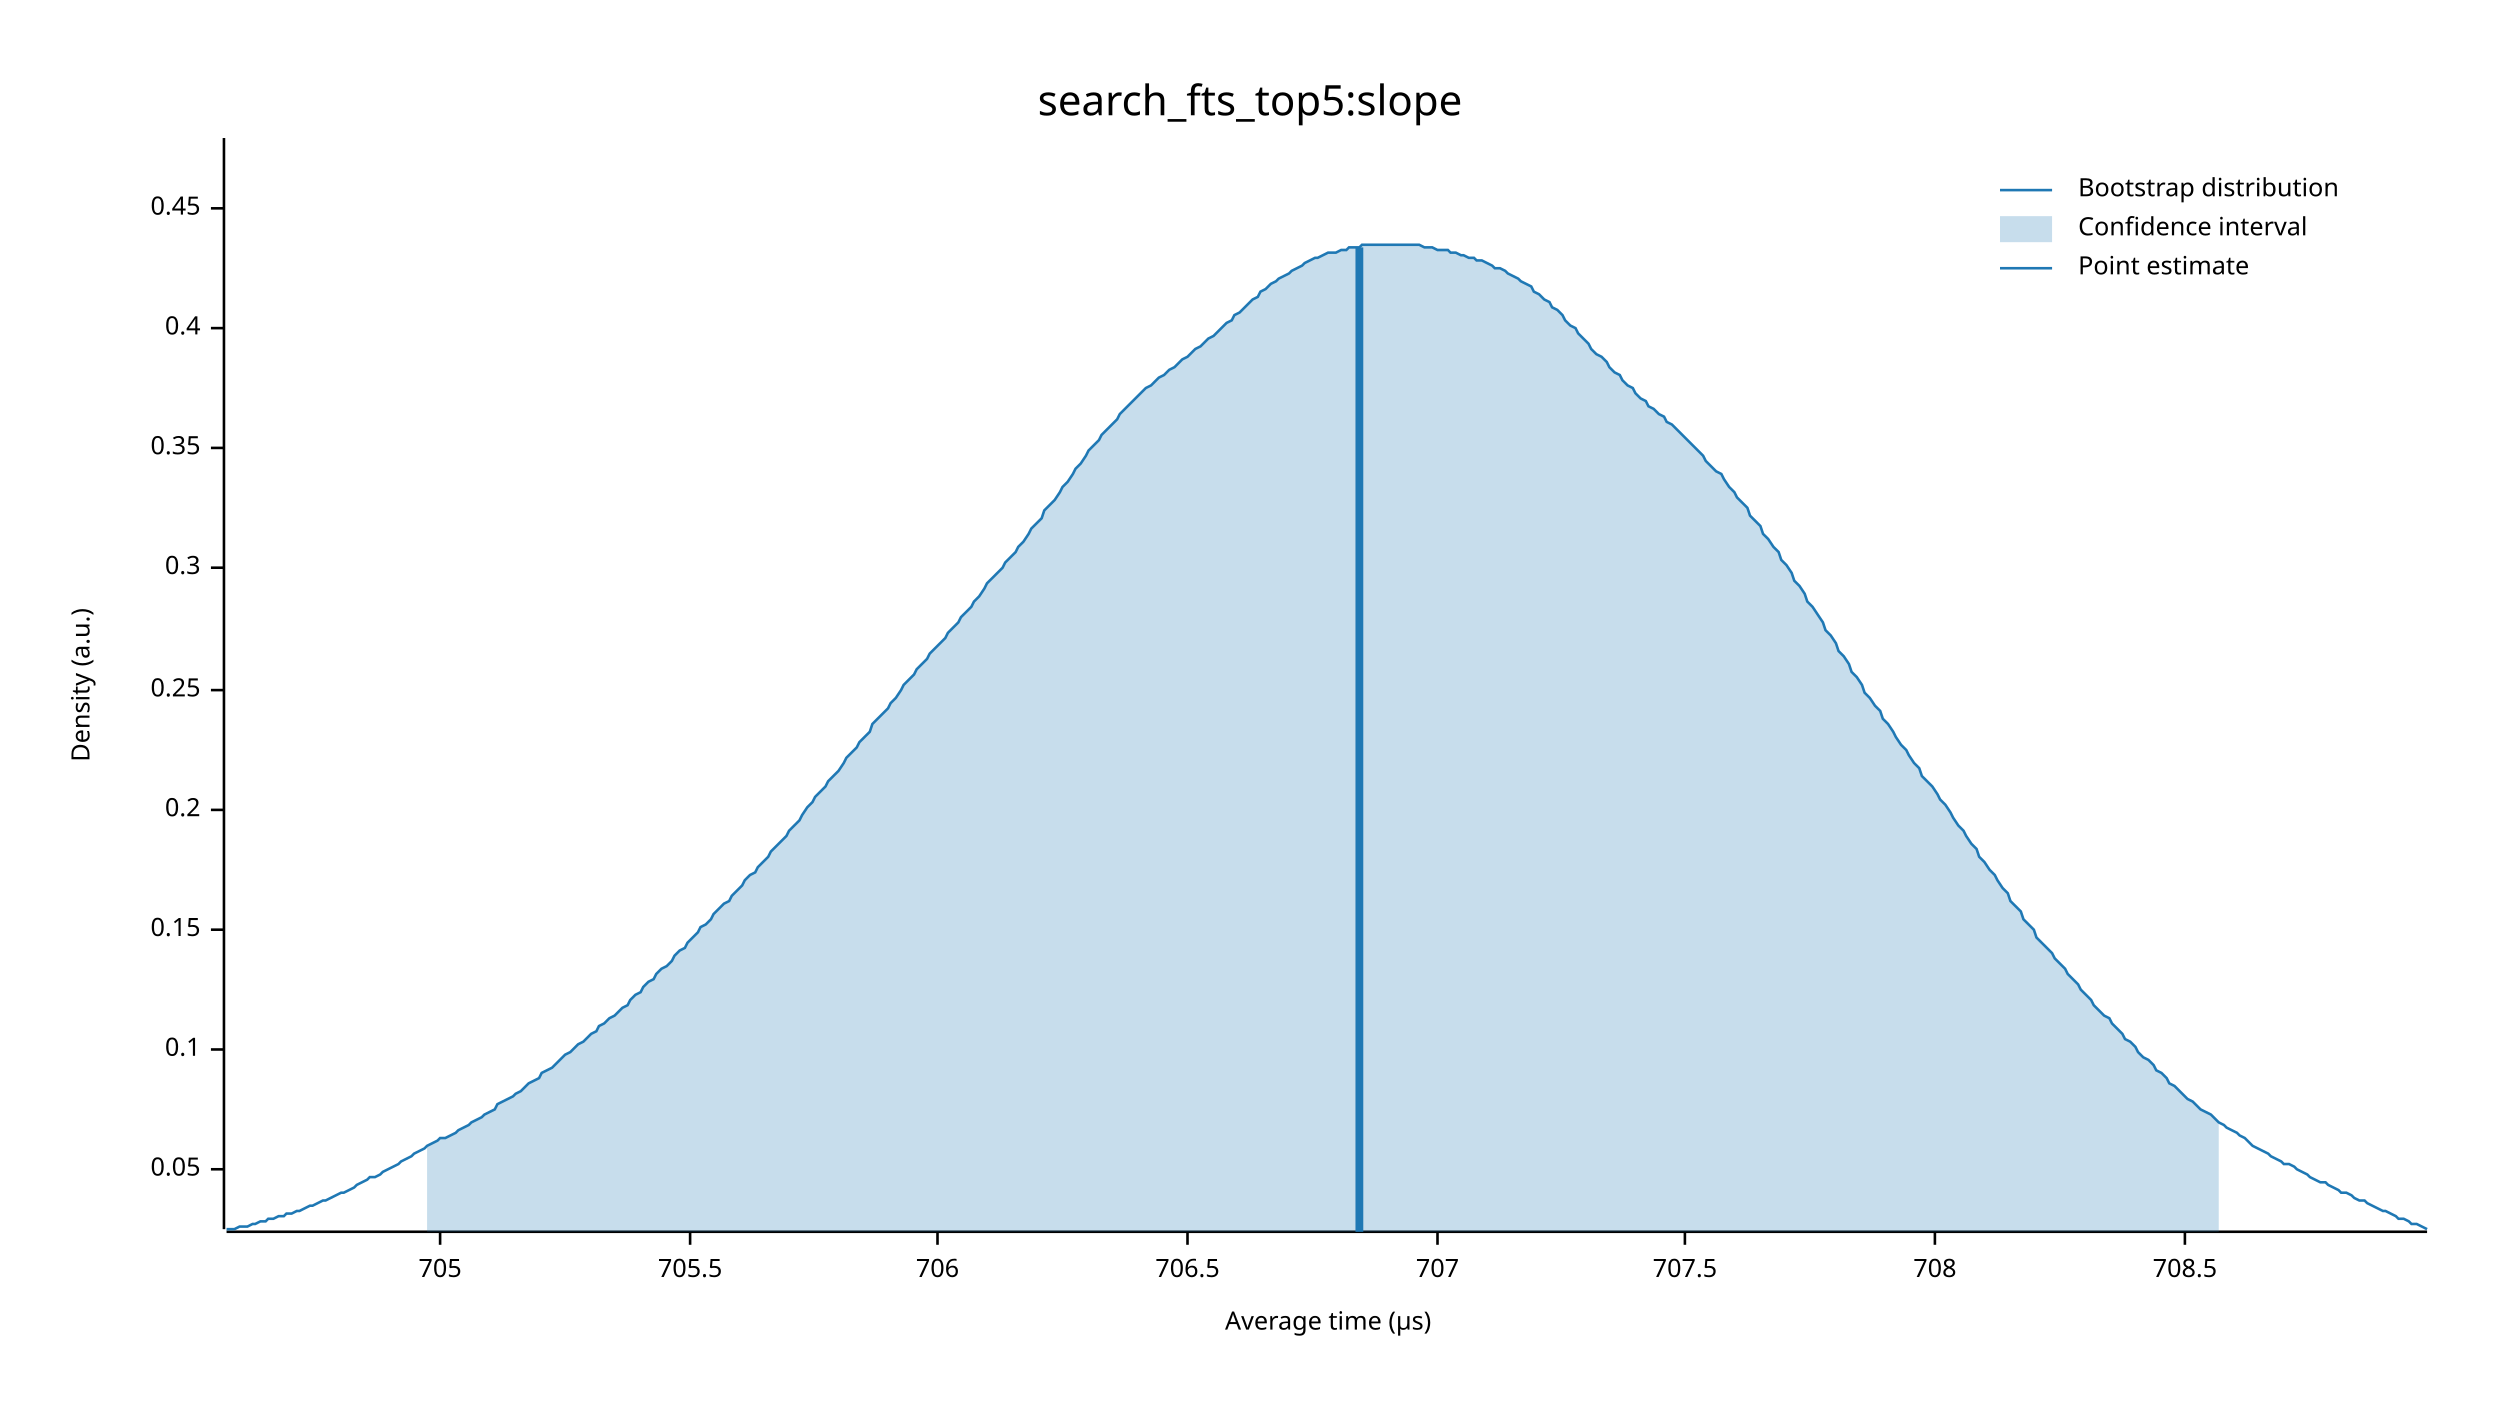
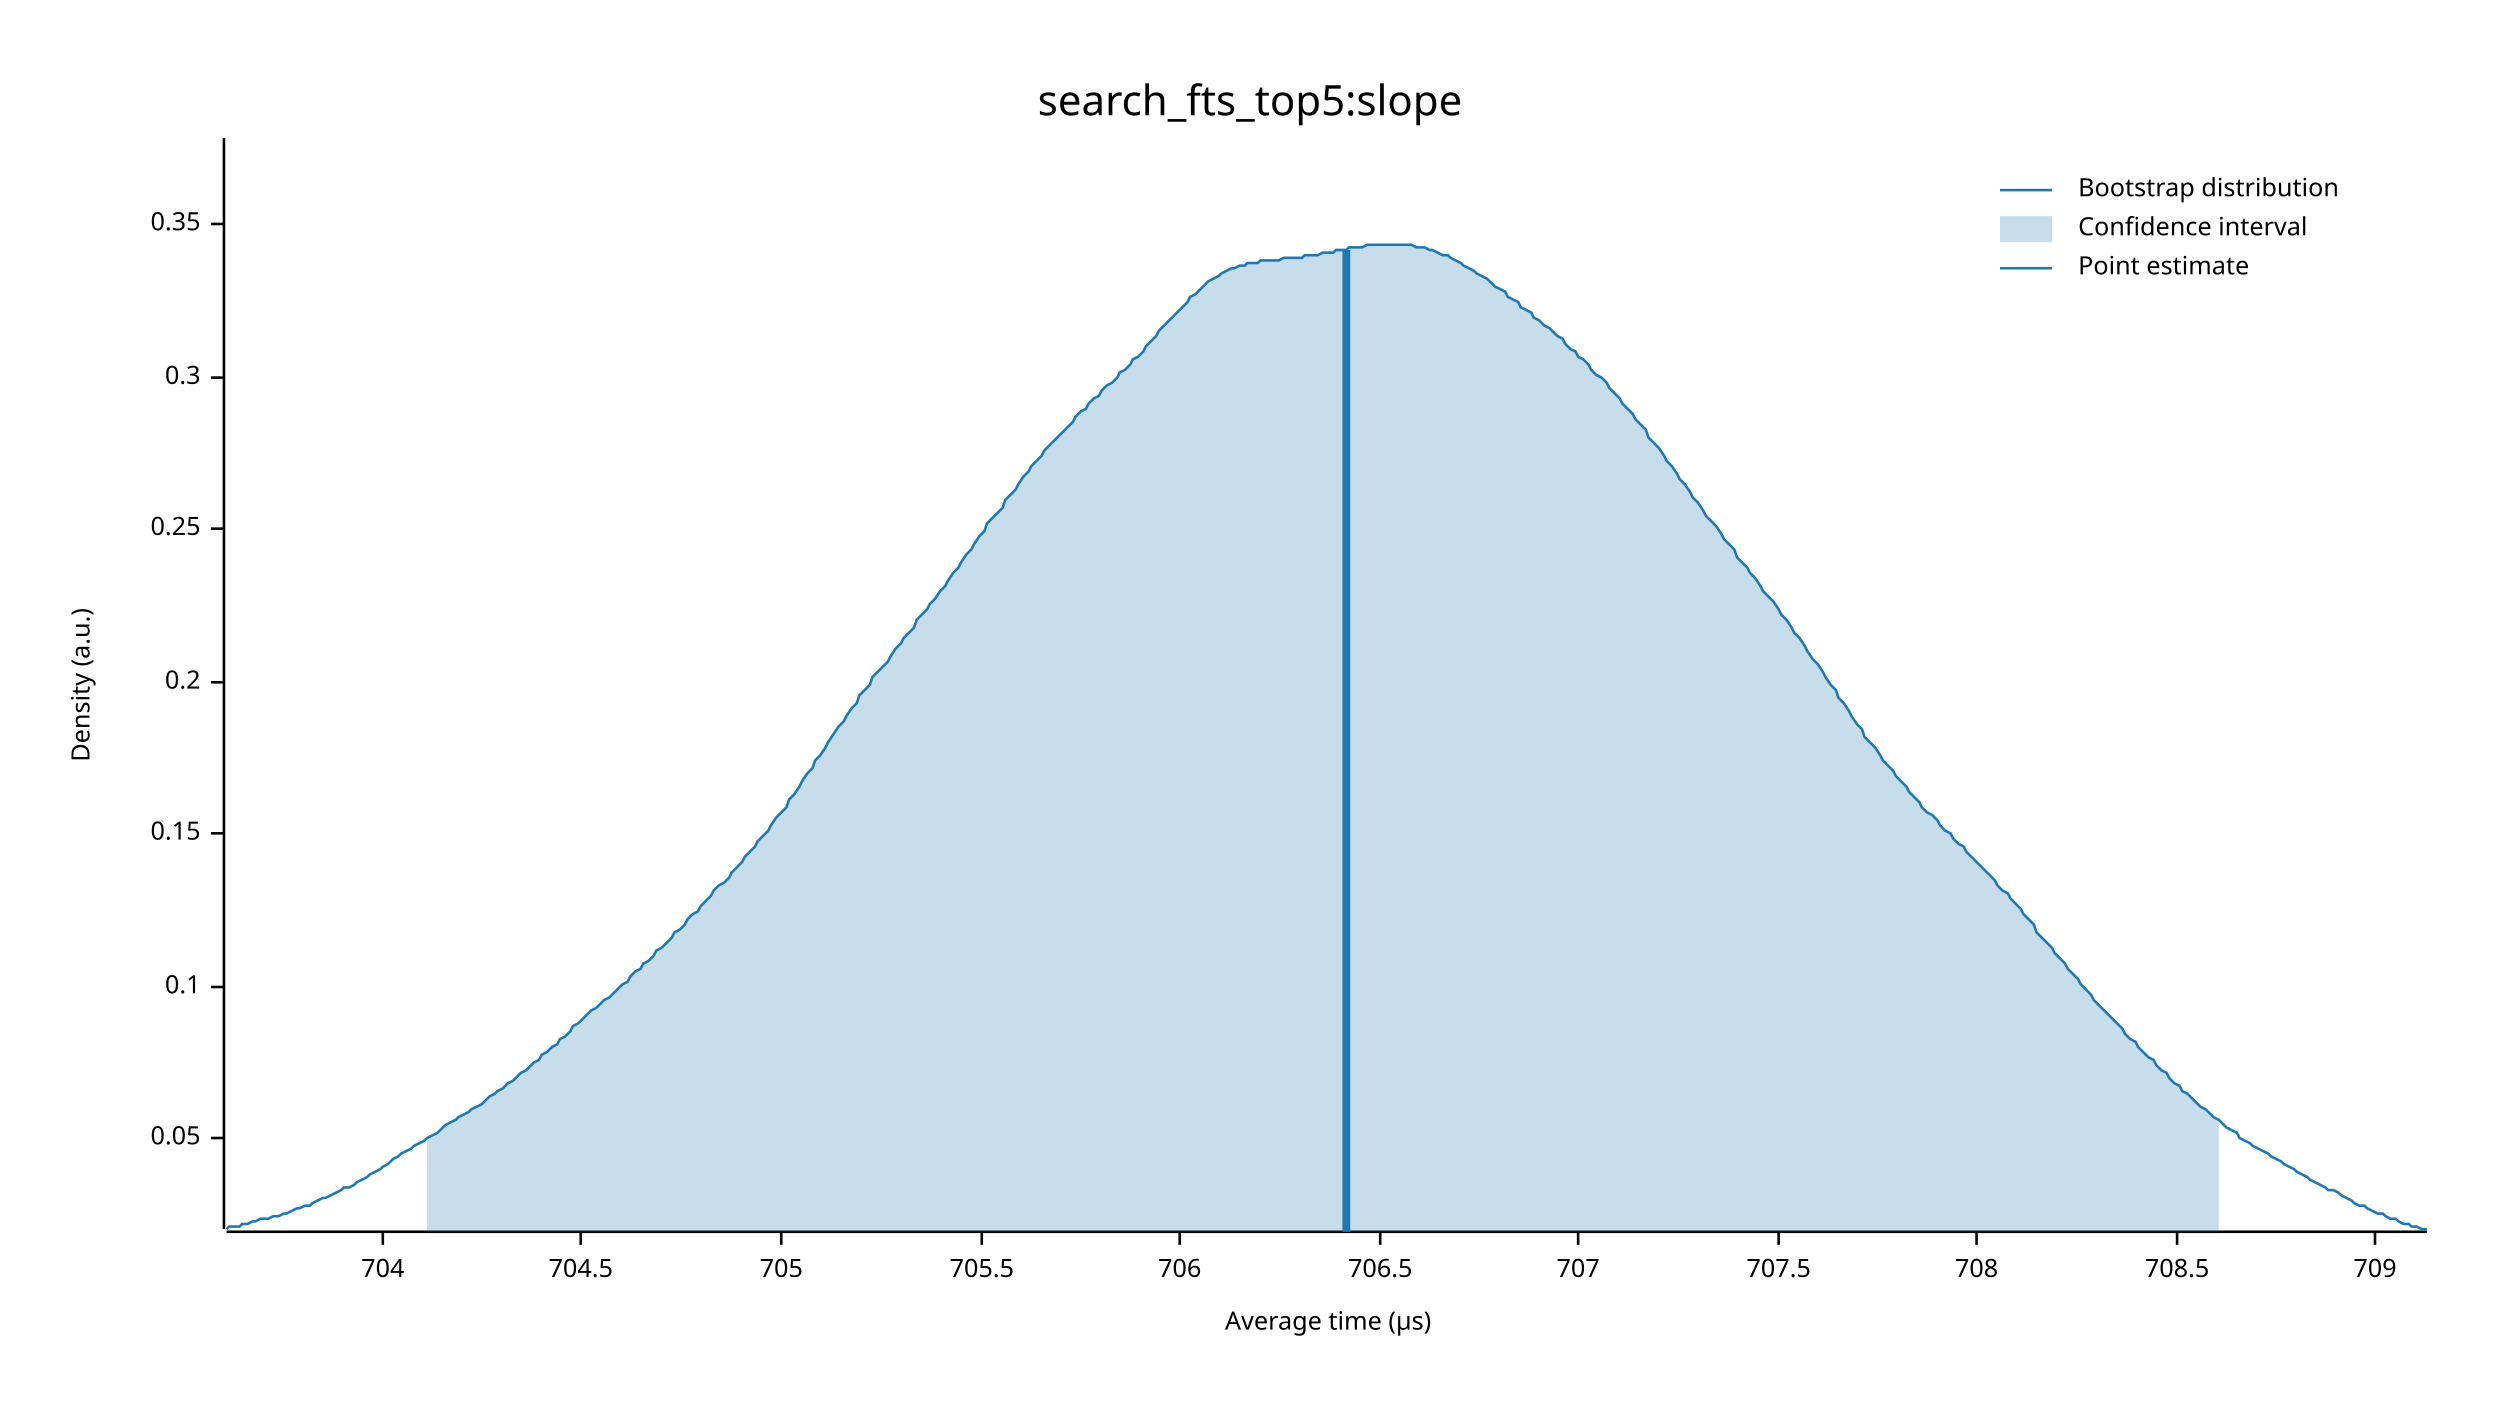
<svg xmlns="http://www.w3.org/2000/svg" width="960" height="540" viewBox="0 0 960 540">
  <text x="480" y="32" dy="0.76em" text-anchor="middle" font-family="sans-serif" font-size="16.129" opacity="1" fill="#000000">
search_fts_top5:slope
</text>
  <text x="27" y="263" dy="0.76em" text-anchor="middle" font-family="sans-serif" font-size="9.677" opacity="1" fill="#000000" transform="rotate(270, 27, 263)">
Density (a.u.)
</text>
  <text x="510" y="513" dy="-0.5ex" text-anchor="middle" font-family="sans-serif" font-size="9.677" opacity="1" fill="#000000">
Average time (µs)
</text>
  <polyline fill="none" opacity="1" stroke="#000000" stroke-width="1" points="86,53 86,472 " />
-   <text x="77" y="449" dy="0.5ex" text-anchor="end" font-family="sans-serif" font-size="9.677" opacity="1" fill="#000000">
+   <text x="77" y="437" dy="0.5ex" text-anchor="end" font-family="sans-serif" font-size="9.677" opacity="1" fill="#000000">
0.05
</text>
-   <polyline fill="none" opacity="1" stroke="#000000" stroke-width="1" points="81,449 86,449 " />
-   <text x="77" y="403" dy="0.5ex" text-anchor="end" font-family="sans-serif" font-size="9.677" opacity="1" fill="#000000">
+   <polyline fill="none" opacity="1" stroke="#000000" stroke-width="1" points="81,437 86,437 " />
+   <text x="77" y="379" dy="0.5ex" text-anchor="end" font-family="sans-serif" font-size="9.677" opacity="1" fill="#000000">
0.1
</text>
-   <polyline fill="none" opacity="1" stroke="#000000" stroke-width="1" points="81,403 86,403 " />
-   <text x="77" y="357" dy="0.5ex" text-anchor="end" font-family="sans-serif" font-size="9.677" opacity="1" fill="#000000">
+   <polyline fill="none" opacity="1" stroke="#000000" stroke-width="1" points="81,379 86,379 " />
+   <text x="77" y="320" dy="0.5ex" text-anchor="end" font-family="sans-serif" font-size="9.677" opacity="1" fill="#000000">
0.15
</text>
-   <polyline fill="none" opacity="1" stroke="#000000" stroke-width="1" points="81,357 86,357 " />
-   <text x="77" y="311" dy="0.5ex" text-anchor="end" font-family="sans-serif" font-size="9.677" opacity="1" fill="#000000">
+   <polyline fill="none" opacity="1" stroke="#000000" stroke-width="1" points="81,320 86,320 " />
+   <text x="77" y="262" dy="0.5ex" text-anchor="end" font-family="sans-serif" font-size="9.677" opacity="1" fill="#000000">
0.2
</text>
-   <polyline fill="none" opacity="1" stroke="#000000" stroke-width="1" points="81,311 86,311 " />
-   <text x="77" y="265" dy="0.5ex" text-anchor="end" font-family="sans-serif" font-size="9.677" opacity="1" fill="#000000">
+   <polyline fill="none" opacity="1" stroke="#000000" stroke-width="1" points="81,262 86,262 " />
+   <text x="77" y="203" dy="0.5ex" text-anchor="end" font-family="sans-serif" font-size="9.677" opacity="1" fill="#000000">
0.25
</text>
-   <polyline fill="none" opacity="1" stroke="#000000" stroke-width="1" points="81,265 86,265 " />
-   <text x="77" y="218" dy="0.5ex" text-anchor="end" font-family="sans-serif" font-size="9.677" opacity="1" fill="#000000">
+   <polyline fill="none" opacity="1" stroke="#000000" stroke-width="1" points="81,203 86,203 " />
+   <text x="77" y="145" dy="0.5ex" text-anchor="end" font-family="sans-serif" font-size="9.677" opacity="1" fill="#000000">
0.3
</text>
-   <polyline fill="none" opacity="1" stroke="#000000" stroke-width="1" points="81,218 86,218 " />
-   <text x="77" y="172" dy="0.5ex" text-anchor="end" font-family="sans-serif" font-size="9.677" opacity="1" fill="#000000">
+   <polyline fill="none" opacity="1" stroke="#000000" stroke-width="1" points="81,145 86,145 " />
+   <text x="77" y="86" dy="0.5ex" text-anchor="end" font-family="sans-serif" font-size="9.677" opacity="1" fill="#000000">
0.35
</text>
-   <polyline fill="none" opacity="1" stroke="#000000" stroke-width="1" points="81,172 86,172 " />
-   <text x="77" y="126" dy="0.5ex" text-anchor="end" font-family="sans-serif" font-size="9.677" opacity="1" fill="#000000">
- 0.4
+   <polyline fill="none" opacity="1" stroke="#000000" stroke-width="1" points="81,86 86,86 " />
+   <polyline fill="none" opacity="1" stroke="#000000" stroke-width="1" points="87,473 932,473 " />
+   <text x="147" y="483" dy="0.76em" text-anchor="middle" font-family="sans-serif" font-size="9.677" opacity="1" fill="#000000">
+ 704
</text>
-   <polyline fill="none" opacity="1" stroke="#000000" stroke-width="1" points="81,126 86,126 " />
-   <text x="77" y="80" dy="0.5ex" text-anchor="end" font-family="sans-serif" font-size="9.677" opacity="1" fill="#000000">
- 0.45
+   <polyline fill="none" opacity="1" stroke="#000000" stroke-width="1" points="147,473 147,478 " />
+   <text x="223" y="483" dy="0.76em" text-anchor="middle" font-family="sans-serif" font-size="9.677" opacity="1" fill="#000000">
+ 704.5
</text>
-   <polyline fill="none" opacity="1" stroke="#000000" stroke-width="1" points="81,80 86,80 " />
-   <polyline fill="none" opacity="1" stroke="#000000" stroke-width="1" points="87,473 932,473 " />
-   <text x="169" y="483" dy="0.76em" text-anchor="middle" font-family="sans-serif" font-size="9.677" opacity="1" fill="#000000">
+   <polyline fill="none" opacity="1" stroke="#000000" stroke-width="1" points="223,473 223,478 " />
+   <text x="300" y="483" dy="0.76em" text-anchor="middle" font-family="sans-serif" font-size="9.677" opacity="1" fill="#000000">
705
</text>
-   <polyline fill="none" opacity="1" stroke="#000000" stroke-width="1" points="169,473 169,478 " />
-   <text x="265" y="483" dy="0.76em" text-anchor="middle" font-family="sans-serif" font-size="9.677" opacity="1" fill="#000000">
+   <polyline fill="none" opacity="1" stroke="#000000" stroke-width="1" points="300,473 300,478 " />
+   <text x="377" y="483" dy="0.76em" text-anchor="middle" font-family="sans-serif" font-size="9.677" opacity="1" fill="#000000">
705.5
</text>
-   <polyline fill="none" opacity="1" stroke="#000000" stroke-width="1" points="265,473 265,478 " />
-   <text x="360" y="483" dy="0.76em" text-anchor="middle" font-family="sans-serif" font-size="9.677" opacity="1" fill="#000000">
+   <polyline fill="none" opacity="1" stroke="#000000" stroke-width="1" points="377,473 377,478 " />
+   <text x="453" y="483" dy="0.76em" text-anchor="middle" font-family="sans-serif" font-size="9.677" opacity="1" fill="#000000">
706
</text>
-   <polyline fill="none" opacity="1" stroke="#000000" stroke-width="1" points="360,473 360,478 " />
-   <text x="456" y="483" dy="0.76em" text-anchor="middle" font-family="sans-serif" font-size="9.677" opacity="1" fill="#000000">
+   <polyline fill="none" opacity="1" stroke="#000000" stroke-width="1" points="453,473 453,478 " />
+   <text x="530" y="483" dy="0.76em" text-anchor="middle" font-family="sans-serif" font-size="9.677" opacity="1" fill="#000000">
706.5
</text>
-   <polyline fill="none" opacity="1" stroke="#000000" stroke-width="1" points="456,473 456,478 " />
-   <text x="552" y="483" dy="0.76em" text-anchor="middle" font-family="sans-serif" font-size="9.677" opacity="1" fill="#000000">
+   <polyline fill="none" opacity="1" stroke="#000000" stroke-width="1" points="530,473 530,478 " />
+   <text x="606" y="483" dy="0.76em" text-anchor="middle" font-family="sans-serif" font-size="9.677" opacity="1" fill="#000000">
707
</text>
-   <polyline fill="none" opacity="1" stroke="#000000" stroke-width="1" points="552,473 552,478 " />
-   <text x="647" y="483" dy="0.76em" text-anchor="middle" font-family="sans-serif" font-size="9.677" opacity="1" fill="#000000">
+   <polyline fill="none" opacity="1" stroke="#000000" stroke-width="1" points="606,473 606,478 " />
+   <text x="683" y="483" dy="0.76em" text-anchor="middle" font-family="sans-serif" font-size="9.677" opacity="1" fill="#000000">
707.5
</text>
-   <polyline fill="none" opacity="1" stroke="#000000" stroke-width="1" points="647,473 647,478 " />
-   <text x="743" y="483" dy="0.76em" text-anchor="middle" font-family="sans-serif" font-size="9.677" opacity="1" fill="#000000">
+   <polyline fill="none" opacity="1" stroke="#000000" stroke-width="1" points="683,473 683,478 " />
+   <text x="759" y="483" dy="0.76em" text-anchor="middle" font-family="sans-serif" font-size="9.677" opacity="1" fill="#000000">
708
</text>
-   <polyline fill="none" opacity="1" stroke="#000000" stroke-width="1" points="743,473 743,478 " />
-   <text x="839" y="483" dy="0.76em" text-anchor="middle" font-family="sans-serif" font-size="9.677" opacity="1" fill="#000000">
+   <polyline fill="none" opacity="1" stroke="#000000" stroke-width="1" points="759,473 759,478 " />
+   <text x="836" y="483" dy="0.76em" text-anchor="middle" font-family="sans-serif" font-size="9.677" opacity="1" fill="#000000">
708.5
</text>
-   <polyline fill="none" opacity="1" stroke="#000000" stroke-width="1" points="839,473 839,478 " />
-   <polyline fill="none" opacity="1" stroke="#1F78B4" stroke-width="1" points="87,472 88,472 90,472 92,471 93,471 95,471 97,470 98,470 100,469 102,469 103,468 105,468 107,467 109,467 110,466 112,466 114,465 115,465 117,464 119,463 120,463 122,462 124,461 125,461 127,460 129,459 131,458 132,458 134,457 136,456 137,455 139,454 141,453 142,452 144,452 146,451 147,450 149,449 151,448 153,447 154,446 156,445 158,444 159,443 161,442 163,441 164,440 166,439 168,438 169,437 171,437 173,436 175,435 176,434 178,433 180,432 181,431 183,430 185,429 186,428 188,427 190,426 191,424 193,423 195,422 197,421 198,420 200,419 202,417 203,416 205,415 207,414 208,412 210,411 212,410 214,408 215,407 217,405 219,404 220,403 222,401 224,400 225,399 227,397 229,396 230,394 232,393 234,391 236,390 237,389 239,387 241,386 242,384 244,382 246,381 247,379 249,377 251,376 252,374 254,372 256,371 258,369 259,367 261,365 263,364 264,362 266,360 268,358 269,356 271,355 273,353 274,351 276,349 278,347 280,346 281,344 283,342 285,340 286,338 288,336 290,335 291,333 293,331 295,329 296,327 298,325 300,323 302,321 303,319 305,317 307,315 308,313 310,310 312,308 313,306 315,304 317,302 318,300 320,298 322,296 324,293 325,291 327,289 329,287 330,285 332,283 334,281 335,278 337,276 339,274 341,272 342,270 344,268 346,265 347,263 349,261 351,259 352,257 354,255 356,253 357,251 359,249 361,247 363,245 364,243 366,241 368,239 369,237 371,235 373,233 374,231 376,229 378,226 379,224 381,222 383,220 385,218 386,216 388,214 390,212 391,210 393,208 395,205 396,203 398,201 400,199 401,196 403,194 405,192 407,189 408,187 410,185 412,182 413,180 415,178 417,175 418,173 420,171 422,169 423,167 425,165 427,163 429,161 430,159 432,157 434,155 435,154 437,152 439,150 440,149 442,148 444,146 445,145 447,144 449,142 451,141 452,140 454,138 456,137 457,136 459,134 461,133 462,132 464,130 466,129 468,127 469,126 471,124 473,123 474,121 476,120 478,118 479,117 481,115 483,114 484,112 486,111 488,109 490,108 491,107 493,106 495,105 496,104 498,103 500,102 501,101 503,100 505,99 506,99 508,98 510,97 512,97 513,97 515,96 517,96 518,95 520,95 522,95 523,94 525,94 527,94 528,94 530,94 532,94 534,94 535,94 537,94 539,94 540,94 542,94 544,94 545,94 547,95 549,95 550,95 552,96 554,96 556,96 557,97 559,97 561,98 562,98 564,99 566,99 567,100 569,100 571,101 573,102 574,103 576,103 578,104 579,105 581,106 583,107 584,108 586,109 588,110 589,112 591,113 593,115 595,116 596,118 598,119 600,121 601,123 603,125 605,126 606,128 608,130 610,132 611,134 613,136 615,137 617,139 618,141 620,143 622,144 623,146 625,148 627,149 628,151 630,153 632,154 633,156 635,157 637,159 639,160 640,162 642,163 644,165 645,166 647,168 649,170 650,171 652,173 654,175 655,177 657,179 659,181 661,182 662,184 664,187 666,189 667,191 669,193 671,195 672,198 674,200 676,202 677,205 679,207 681,210 683,212 684,215 686,217 688,220 689,223 691,225 693,228 694,231 696,233 698,236 700,239 701,242 703,244 705,247 706,250 708,252 710,255 711,258 713,260 715,263 716,266 718,268 720,271 722,273 723,276 725,278 727,281 728,283 730,286 732,288 733,290 735,293 737,295 738,298 740,300 742,302 744,305 745,307 747,309 749,312 750,314 752,317 754,319 755,321 757,324 759,326 760,329 762,331 764,334 766,336 767,338 769,341 771,343 772,346 774,348 776,350 777,353 779,355 781,357 782,360 784,362 786,364 788,366 789,368 791,370 793,372 794,374 796,376 798,378 799,380 801,382 803,384 804,386 806,388 808,390 810,391 811,393 813,395 815,397 816,399 818,400 820,402 821,404 823,406 825,407 827,409 828,411 830,412 832,414 833,416 835,417 837,419 838,420 840,422 842,423 843,424 845,426 847,427 849,428 850,429 852,431 854,432 855,433 857,434 859,435 860,436 862,437 864,439 865,440 867,441 869,442 871,443 872,444 874,445 876,446 877,447 879,447 881,448 882,449 884,450 886,451 887,452 889,453 891,454 893,454 894,455 896,456 898,457 899,458 901,458 903,459 904,460 906,461 908,461 909,462 911,463 913,464 915,465 916,465 918,466 920,467 921,468 923,468 925,469 926,470 928,470 930,471 932,472 " />
-   <polygon opacity="0.25" fill="#1F78B4" points="164,440 166,439 168,438 169,437 171,437 173,436 175,435 176,434 178,433 180,432 181,431 183,430 185,429 186,428 188,427 190,426 191,424 193,423 195,422 197,421 198,420 200,419 202,417 203,416 205,415 207,414 208,412 210,411 212,410 214,408 215,407 217,405 219,404 220,403 222,401 224,400 225,399 227,397 229,396 230,394 232,393 234,391 236,390 237,389 239,387 241,386 242,384 244,382 246,381 247,379 249,377 251,376 252,374 254,372 256,371 258,369 259,367 261,365 263,364 264,362 266,360 268,358 269,356 271,355 273,353 274,351 276,349 278,347 280,346 281,344 283,342 285,340 286,338 288,336 290,335 291,333 293,331 295,329 296,327 298,325 300,323 302,321 303,319 305,317 307,315 308,313 310,310 312,308 313,306 315,304 317,302 318,300 320,298 322,296 324,293 325,291 327,289 329,287 330,285 332,283 334,281 335,278 337,276 339,274 341,272 342,270 344,268 346,265 347,263 349,261 351,259 352,257 354,255 356,253 357,251 359,249 361,247 363,245 364,243 366,241 368,239 369,237 371,235 373,233 374,231 376,229 378,226 379,224 381,222 383,220 385,218 386,216 388,214 390,212 391,210 393,208 395,205 396,203 398,201 400,199 401,196 403,194 405,192 407,189 408,187 410,185 412,182 413,180 415,178 417,175 418,173 420,171 422,169 423,167 425,165 427,163 429,161 430,159 432,157 434,155 435,154 437,152 439,150 440,149 442,148 444,146 445,145 447,144 449,142 451,141 452,140 454,138 456,137 457,136 459,134 461,133 462,132 464,130 466,129 468,127 469,126 471,124 473,123 474,121 476,120 478,118 479,117 481,115 483,114 484,112 486,111 488,109 490,108 491,107 493,106 495,105 496,104 498,103 500,102 501,101 503,100 505,99 506,99 508,98 510,97 512,97 513,97 515,96 517,96 518,95 520,95 522,95 523,94 525,94 527,94 528,94 530,94 532,94 534,94 535,94 537,94 539,94 540,94 542,94 544,94 545,94 547,95 549,95 550,95 552,96 554,96 556,96 557,97 559,97 561,98 562,98 564,99 566,99 567,100 569,100 571,101 573,102 574,103 576,103 578,104 579,105 581,106 583,107 584,108 586,109 588,110 589,112 591,113 593,115 595,116 596,118 598,119 600,121 601,123 603,125 605,126 606,128 608,130 610,132 611,134 613,136 615,137 617,139 618,141 620,143 622,144 623,146 625,148 627,149 628,151 630,153 632,154 633,156 635,157 637,159 639,160 640,162 642,163 644,165 645,166 647,168 649,170 650,171 652,173 654,175 655,177 657,179 659,181 661,182 662,184 664,187 666,189 667,191 669,193 671,195 672,198 674,200 676,202 677,205 679,207 681,210 683,212 684,215 686,217 688,220 689,223 691,225 693,228 694,231 696,233 698,236 700,239 701,242 703,244 705,247 706,250 708,252 710,255 711,258 713,260 715,263 716,266 718,268 720,271 722,273 723,276 725,278 727,281 728,283 730,286 732,288 733,290 735,293 737,295 738,298 740,300 742,302 744,305 745,307 747,309 749,312 750,314 752,317 754,319 755,321 757,324 759,326 760,329 762,331 764,334 766,336 767,338 769,341 771,343 772,346 774,348 776,350 777,353 779,355 781,357 782,360 784,362 786,364 788,366 789,368 791,370 793,372 794,374 796,376 798,378 799,380 801,382 803,384 804,386 806,388 808,390 810,391 811,393 813,395 815,397 816,399 818,400 820,402 821,404 823,406 825,407 827,409 828,411 830,412 832,414 833,416 835,417 837,419 838,420 840,422 842,423 843,424 845,426 847,427 849,428 850,429 852,431 852,473 164,473 " />
-   <polyline fill="none" opacity="1" stroke="#1F78B4" stroke-width="3" points="522,473 522,95 " />
+   <polyline fill="none" opacity="1" stroke="#000000" stroke-width="1" points="836,473 836,478 " />
+   <text x="912" y="483" dy="0.76em" text-anchor="middle" font-family="sans-serif" font-size="9.677" opacity="1" fill="#000000">
+ 709
+ </text>
+   <polyline fill="none" opacity="1" stroke="#000000" stroke-width="1" points="912,473 912,478 " />
+   <polyline fill="none" opacity="1" stroke="#1F78B4" stroke-width="1" points="87,472 88,471 90,471 92,471 93,470 95,470 97,469 98,469 100,468 102,468 103,468 105,467 107,467 109,466 110,466 112,465 114,464 115,464 117,463 119,463 120,462 122,461 124,460 125,460 127,459 129,458 131,457 132,456 134,456 136,455 137,454 139,453 141,452 142,451 144,450 146,449 147,448 149,447 151,445 153,444 154,443 156,442 158,441 159,440 161,439 163,438 164,437 166,436 168,435 169,434 171,432 173,431 175,430 176,429 178,428 180,427 181,426 183,425 185,424 186,423 188,421 190,420 191,419 193,418 195,416 197,415 198,414 200,412 202,411 203,410 205,408 207,407 208,405 210,404 212,402 214,401 215,399 217,398 219,396 220,394 222,393 224,391 225,390 227,388 229,387 230,386 232,384 234,383 236,381 237,380 239,378 241,377 242,375 244,373 246,372 247,370 249,369 251,367 252,365 254,364 256,362 258,360 259,358 261,357 263,355 264,353 266,351 268,350 269,348 271,346 273,344 274,342 276,340 278,339 280,337 281,335 283,333 285,331 286,329 288,327 290,325 291,323 293,321 295,319 296,317 298,314 300,312 302,310 303,307 305,305 307,302 308,300 310,297 312,295 313,292 315,290 317,287 318,285 320,282 322,279 324,277 325,275 327,272 329,270 330,267 332,265 334,263 335,260 337,258 339,256 341,254 342,252 344,249 346,247 347,245 349,243 351,241 352,238 354,236 356,234 357,232 359,230 361,227 363,225 364,223 366,220 368,218 369,216 371,213 373,211 374,209 376,206 378,204 379,201 381,199 383,197 385,195 386,192 388,190 390,188 391,186 393,183 395,181 396,179 398,177 400,175 401,173 403,171 405,169 407,167 408,166 410,164 412,162 413,160 415,158 417,157 418,155 420,153 422,152 423,150 425,148 427,147 429,145 430,143 432,142 434,140 435,138 437,137 439,135 440,133 442,131 444,129 445,127 447,125 449,123 451,121 452,120 454,118 456,116 457,114 459,113 461,111 462,110 464,108 466,107 468,106 469,105 471,104 473,103 474,103 476,102 478,102 479,101 481,101 483,101 484,100 486,100 488,100 490,100 491,100 493,99 495,99 496,99 498,99 500,99 501,98 503,98 505,98 506,98 508,97 510,97 512,97 513,96 515,96 517,96 518,95 520,95 522,95 523,95 525,94 527,94 528,94 530,94 532,94 534,94 535,94 537,94 539,94 540,94 542,94 544,95 545,95 547,95 549,96 550,96 552,97 554,98 556,98 557,99 559,100 561,101 562,102 564,103 566,104 567,105 569,106 571,107 573,109 574,110 576,111 578,112 579,114 581,115 583,116 584,118 586,119 588,120 589,122 591,123 593,125 595,126 596,127 598,129 600,130 601,132 603,134 605,135 606,137 608,138 610,140 611,142 613,144 615,145 617,147 618,149 620,151 622,153 623,155 625,157 627,159 628,161 630,163 632,165 633,168 635,170 637,172 639,175 640,177 642,179 644,182 645,184 647,186 649,189 650,191 652,193 654,196 655,198 657,200 659,202 661,205 662,207 664,209 666,211 667,214 669,216 671,218 672,220 674,222 676,225 677,227 679,229 681,231 683,234 684,236 686,238 688,241 689,243 691,245 693,248 694,250 696,253 698,255 700,258 701,260 703,263 705,265 706,268 708,270 710,273 711,275 713,278 715,280 716,283 718,285 720,287 722,290 723,292 725,294 727,296 728,298 730,300 732,302 733,304 735,306 737,308 738,310 740,312 742,313 744,315 745,317 747,319 749,320 750,322 752,324 754,325 755,327 757,329 759,331 760,332 762,334 764,336 766,338 767,340 769,342 771,343 772,345 774,347 776,349 777,351 779,353 781,355 782,358 784,360 786,362 788,364 789,366 791,368 793,370 794,372 796,374 798,376 799,378 801,380 803,382 804,384 806,386 808,388 810,390 811,391 813,393 815,395 816,397 818,399 820,400 821,402 823,404 825,406 827,407 828,409 830,411 832,412 833,414 835,416 837,417 838,419 840,420 842,422 843,423 845,425 847,426 849,428 850,429 852,430 854,432 855,433 857,434 859,435 860,437 862,438 864,439 865,440 867,441 869,442 871,443 872,444 874,445 876,446 877,447 879,448 881,449 882,450 884,451 886,452 887,453 889,454 891,455 893,456 894,457 896,457 898,458 899,459 901,460 903,461 904,462 906,463 908,463 909,464 911,465 913,466 915,466 916,467 918,468 920,468 921,469 923,470 925,470 926,471 928,471 930,472 932,472 " />
+   <polygon opacity="0.25" fill="#1F78B4" points="164,437 166,436 168,435 169,434 171,432 173,431 175,430 176,429 178,428 180,427 181,426 183,425 185,424 186,423 188,421 190,420 191,419 193,418 195,416 197,415 198,414 200,412 202,411 203,410 205,408 207,407 208,405 210,404 212,402 214,401 215,399 217,398 219,396 220,394 222,393 224,391 225,390 227,388 229,387 230,386 232,384 234,383 236,381 237,380 239,378 241,377 242,375 244,373 246,372 247,370 249,369 251,367 252,365 254,364 256,362 258,360 259,358 261,357 263,355 264,353 266,351 268,350 269,348 271,346 273,344 274,342 276,340 278,339 280,337 281,335 283,333 285,331 286,329 288,327 290,325 291,323 293,321 295,319 296,317 298,314 300,312 302,310 303,307 305,305 307,302 308,300 310,297 312,295 313,292 315,290 317,287 318,285 320,282 322,279 324,277 325,275 327,272 329,270 330,267 332,265 334,263 335,260 337,258 339,256 341,254 342,252 344,249 346,247 347,245 349,243 351,241 352,238 354,236 356,234 357,232 359,230 361,227 363,225 364,223 366,220 368,218 369,216 371,213 373,211 374,209 376,206 378,204 379,201 381,199 383,197 385,195 386,192 388,190 390,188 391,186 393,183 395,181 396,179 398,177 400,175 401,173 403,171 405,169 407,167 408,166 410,164 412,162 413,160 415,158 417,157 418,155 420,153 422,152 423,150 425,148 427,147 429,145 430,143 432,142 434,140 435,138 437,137 439,135 440,133 442,131 444,129 445,127 447,125 449,123 451,121 452,120 454,118 456,116 457,114 459,113 461,111 462,110 464,108 466,107 468,106 469,105 471,104 473,103 474,103 476,102 478,102 479,101 481,101 483,101 484,100 486,100 488,100 490,100 491,100 493,99 495,99 496,99 498,99 500,99 501,98 503,98 505,98 506,98 508,97 510,97 512,97 513,96 515,96 517,96 518,95 520,95 522,95 523,95 525,94 527,94 528,94 530,94 532,94 534,94 535,94 537,94 539,94 540,94 542,94 544,95 545,95 547,95 549,96 550,96 552,97 554,98 556,98 557,99 559,100 561,101 562,102 564,103 566,104 567,105 569,106 571,107 573,109 574,110 576,111 578,112 579,114 581,115 583,116 584,118 586,119 588,120 589,122 591,123 593,125 595,126 596,127 598,129 600,130 601,132 603,134 605,135 606,137 608,138 610,140 611,142 613,144 615,145 617,147 618,149 620,151 622,153 623,155 625,157 627,159 628,161 630,163 632,165 633,168 635,170 637,172 639,175 640,177 642,179 644,182 645,184 647,186 649,189 650,191 652,193 654,196 655,198 657,200 659,202 661,205 662,207 664,209 666,211 667,214 669,216 671,218 672,220 674,222 676,225 677,227 679,229 681,231 683,234 684,236 686,238 688,241 689,243 691,245 693,248 694,250 696,253 698,255 700,258 701,260 703,263 705,265 706,268 708,270 710,273 711,275 713,278 715,280 716,283 718,285 720,287 722,290 723,292 725,294 727,296 728,298 730,300 732,302 733,304 735,306 737,308 738,310 740,312 742,313 744,315 745,317 747,319 749,320 750,322 752,324 754,325 755,327 757,329 759,331 760,332 762,334 764,336 766,338 767,340 769,342 771,343 772,345 774,347 776,349 777,351 779,353 781,355 782,358 784,360 786,362 788,364 789,366 791,368 793,370 794,372 796,374 798,376 799,378 801,380 803,382 804,384 806,386 808,388 810,390 811,391 813,393 815,395 816,397 818,399 820,400 821,402 823,404 825,406 827,407 828,409 830,411 832,412 833,414 835,416 837,417 838,419 840,420 842,422 843,423 845,425 847,426 849,428 850,429 852,430 852,473 164,473 " />
+   <polyline fill="none" opacity="1" stroke="#1F78B4" stroke-width="3" points="517,473 517,96 " />
  <text x="798" y="68" dy="0.76em" text-anchor="start" font-family="sans-serif" font-size="9.677" opacity="1" fill="#000000">
Bootstrap distribution
</text>
  <text x="798" y="83" dy="0.76em" text-anchor="start" font-family="sans-serif" font-size="9.677" opacity="1" fill="#000000">
Confidence interval
</text>
  <text x="798" y="98" dy="0.76em" text-anchor="start" font-family="sans-serif" font-size="9.677" opacity="1" fill="#000000">
Point estimate
</text>
  <polyline fill="none" opacity="1" stroke="#1F78B4" stroke-width="1" points="768,73 788,73 " />
  <rect x="768" y="83" width="20" height="10" opacity="0.25" fill="#1F78B4" stroke="none" />
  <polyline fill="none" opacity="1" stroke="#1F78B4" stroke-width="1" points="768,103 788,103 " />
</svg>
